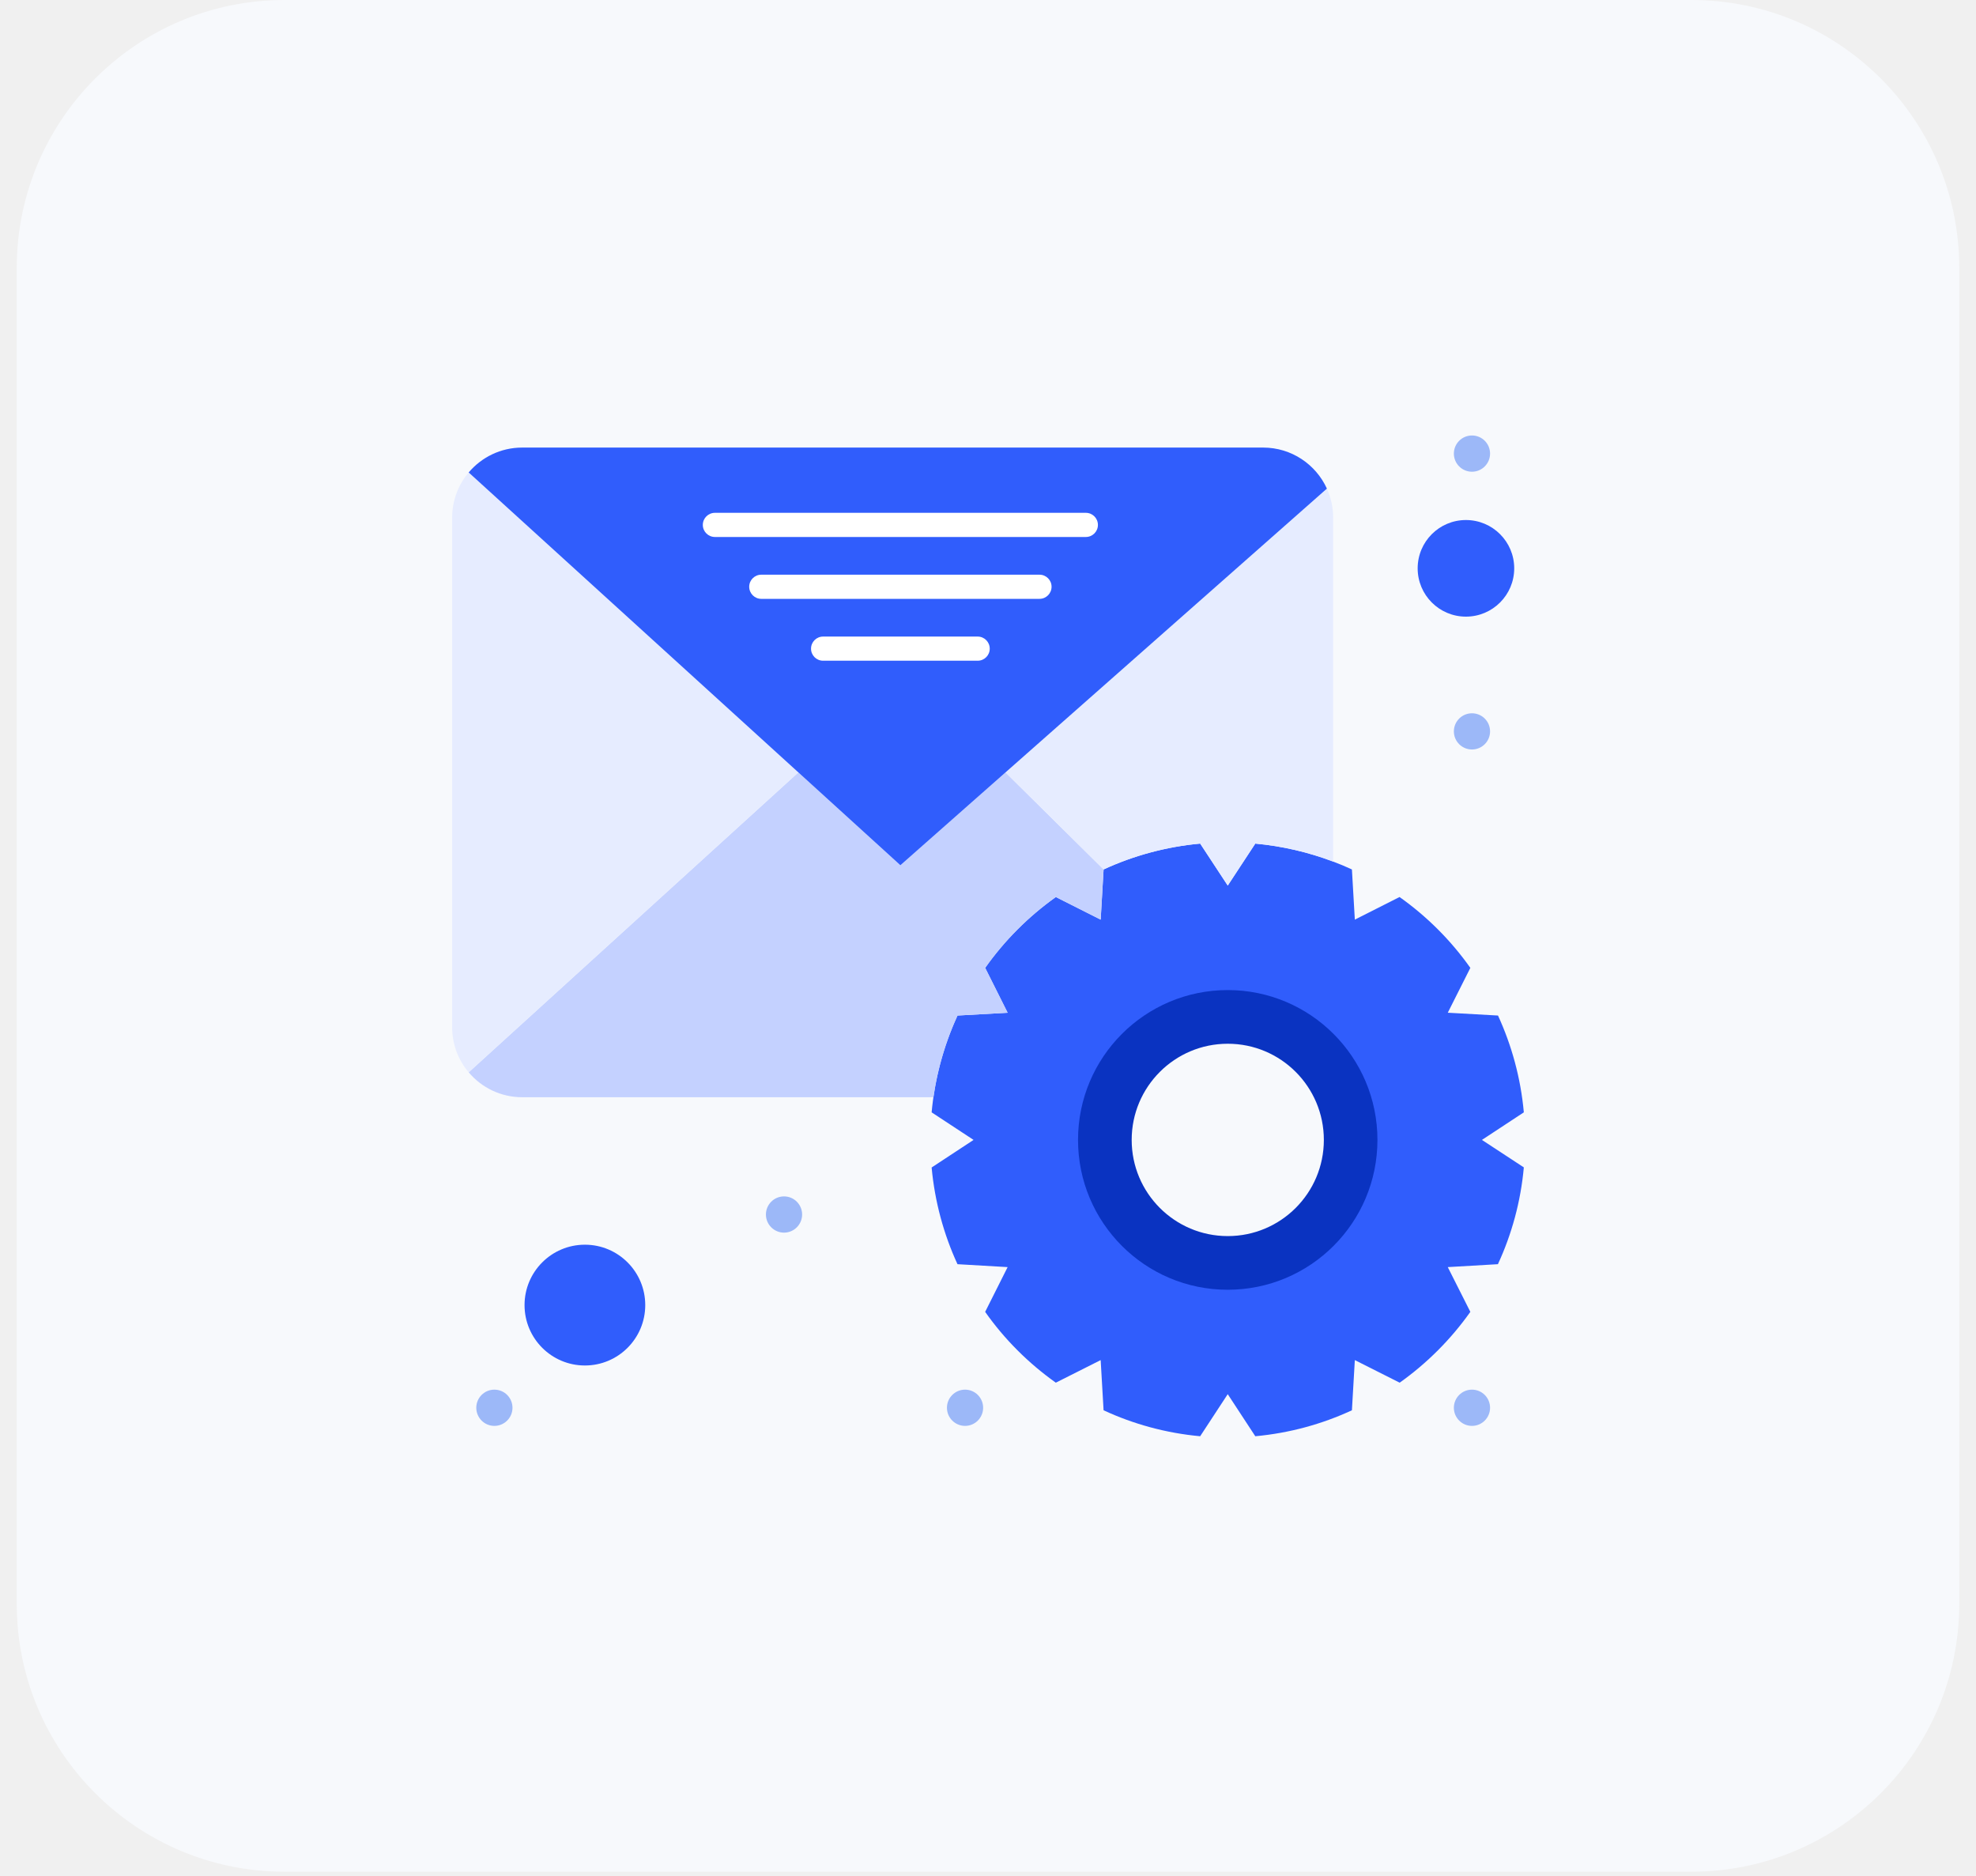
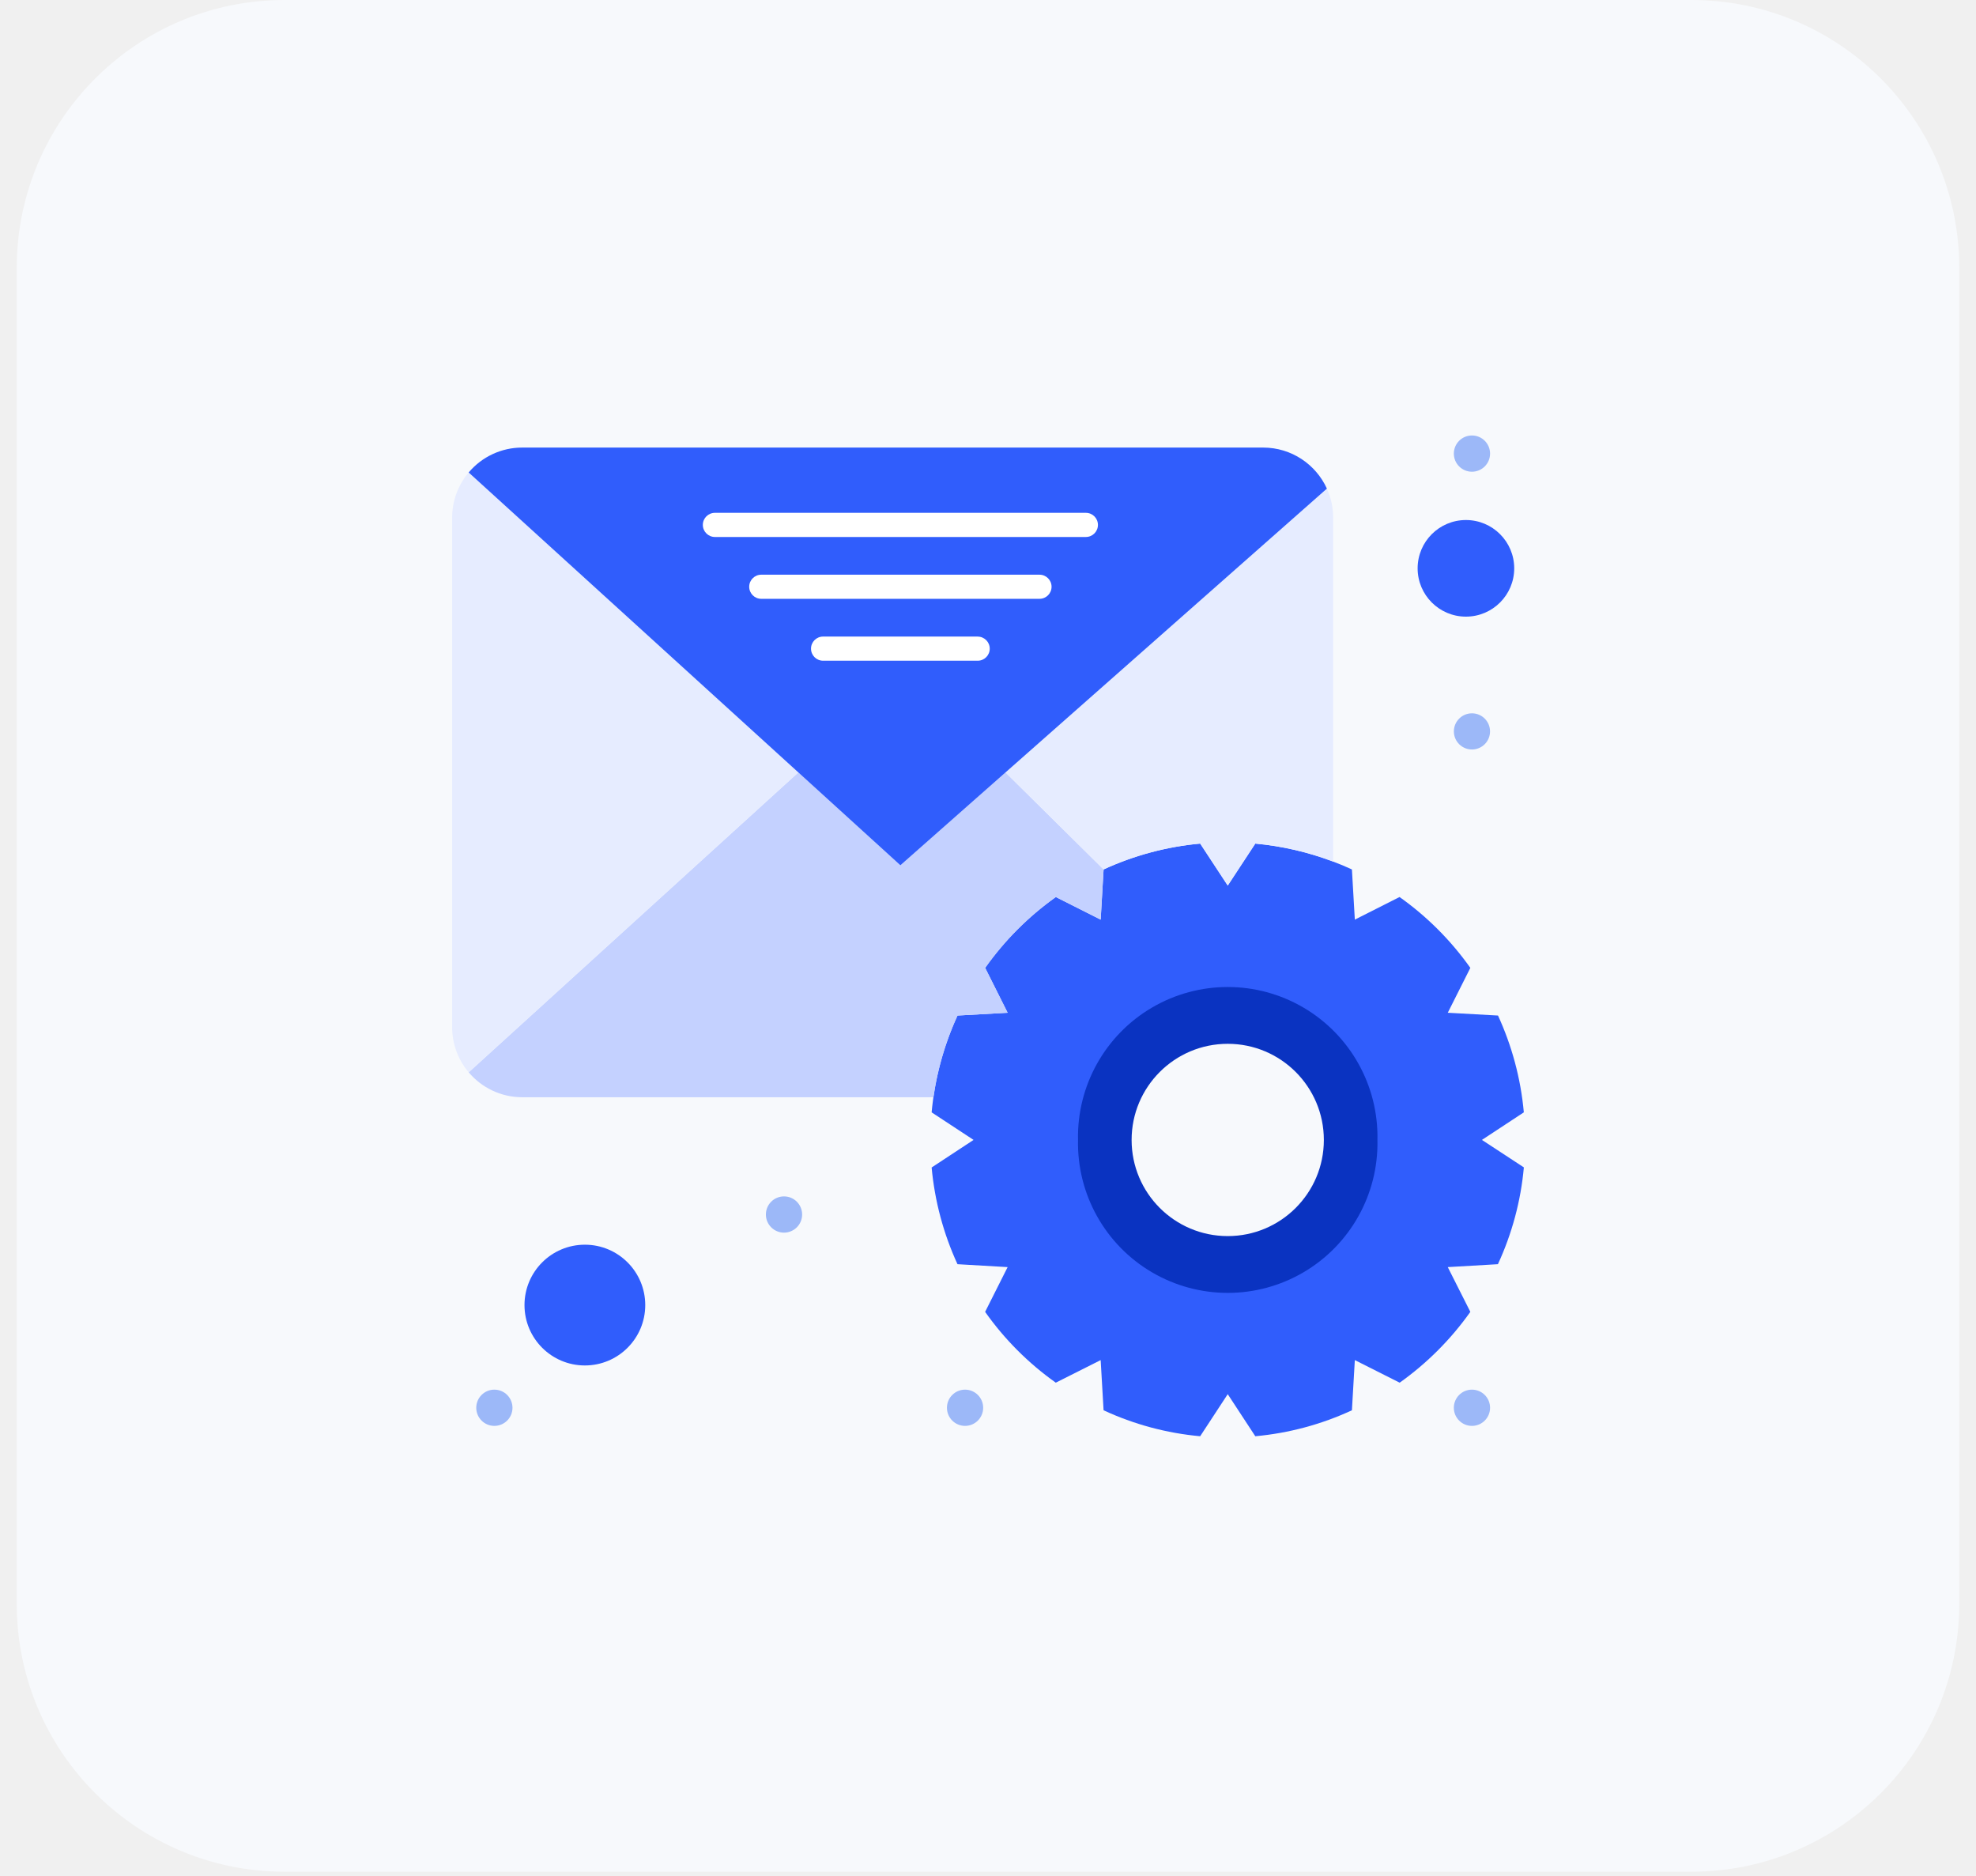
- <svg xmlns="http://www.w3.org/2000/svg" width="59" height="56" viewBox="0 0 59 56" fill="none">
-   <rect x="0.5" width="58" height="55.875" rx="8" fill="#F7F9FC" />
-   <path d="M43.77 15.524C44.566 15.524 45.212 16.169 45.212 16.966C45.212 17.763 44.566 18.408 43.77 18.408C42.974 18.408 42.329 17.763 42.329 16.966C42.329 16.169 42.974 15.524 43.77 15.524Z" fill="#305DFC" />
-   <path d="M17.464 37.157C18.459 37.157 19.266 37.964 19.266 38.96C19.266 39.956 18.459 40.763 17.464 40.763C16.469 40.763 15.662 39.956 15.662 38.96C15.662 37.964 16.469 37.157 17.464 37.157Z" fill="#305DFC" />
-   <path d="M36.659 29.22C39.313 29.22 41.465 31.373 41.465 34.029C41.465 36.685 39.313 38.838 36.659 38.838C34.004 38.838 31.852 36.685 31.852 34.029C31.853 31.373 34.004 29.22 36.659 29.22ZM39.528 34.029C39.528 32.444 38.244 31.158 36.659 31.158C35.074 31.158 33.79 32.444 33.79 34.029C33.79 35.614 35.074 36.9 36.659 36.9C38.244 36.9 39.528 35.614 39.528 34.029Z" fill="#0A33C1" />
-   <path d="M39.806 25.72C39.996 25.792 40.183 25.87 40.366 25.955L40.453 27.453L41.788 26.778C42.608 27.359 43.325 28.076 43.902 28.893L43.228 30.232L44.728 30.316C45.138 31.21 45.406 32.182 45.499 33.206L44.248 34.029L45.499 34.849C45.406 35.872 45.138 36.847 44.725 37.739L43.228 37.826L43.902 39.162C43.321 39.982 42.608 40.696 41.792 41.276L40.453 40.602L40.366 42.1C39.475 42.513 38.504 42.781 37.481 42.875L36.658 41.619L35.835 42.875C34.813 42.781 33.841 42.513 32.951 42.1L32.864 40.602L31.525 41.276C30.708 40.696 29.992 39.982 29.415 39.162L30.086 37.826L28.589 37.739C28.178 36.847 27.911 35.872 27.817 34.852L29.069 34.029L27.817 33.206C27.905 32.236 28.159 31.252 28.589 30.316L30.086 30.233L29.415 28.893C29.992 28.076 30.708 27.359 31.525 26.778L32.864 27.453L32.951 25.955C33.841 25.545 34.813 25.277 35.835 25.183L36.658 26.436L37.481 25.183C38.291 25.258 39.072 25.442 39.806 25.72ZM41.128 34.029C41.128 31.559 39.127 29.556 36.658 29.556C34.189 29.556 32.188 31.559 32.188 34.029C32.188 36.499 34.189 38.502 36.658 38.502C39.127 38.501 41.128 36.499 41.128 34.029Z" fill="#305DFC" />
-   <path d="M32.952 25.955L32.865 27.453L31.526 26.778C30.709 27.359 29.993 28.076 29.416 28.893L30.087 30.232L28.59 30.316C28.24 31.078 27.994 31.897 27.872 32.755H15.593C14.951 32.755 14.377 32.466 13.994 32.011L23.838 23.058L26.884 25.829L30.022 23.057L32.952 25.955Z" fill="#C4D1FF" />
-   <path d="M39.806 15.454V25.72C39.072 25.442 38.291 25.258 37.481 25.183L36.659 26.436L35.836 25.183C34.813 25.277 33.841 25.544 32.951 25.955L30.021 23.057L39.618 14.586C39.739 14.85 39.806 15.145 39.806 15.454Z" fill="#E6ECFF" />
-   <path d="M13.994 14.104L23.837 23.058L13.994 32.011C13.685 31.647 13.5 31.176 13.5 30.662V15.454C13.5 14.94 13.685 14.469 13.994 14.104Z" fill="#E6ECFF" />
-   <path d="M13.994 14.104C14.377 13.65 14.951 13.361 15.593 13.361H37.715C38.561 13.361 39.289 13.863 39.619 14.586C39.611 14.594 26.895 25.819 26.884 25.829C26.292 25.29 14.002 14.111 13.994 14.104Z" fill="#305DFC" />
-   <path d="M43.951 14.082C44.249 14.082 44.491 13.839 44.491 13.541C44.491 13.242 44.249 13 43.951 13C43.652 13 43.41 13.242 43.41 13.541C43.41 13.839 43.652 14.082 43.951 14.082Z" fill="#9CB8F8" />
-   <path d="M43.951 22.374C44.249 22.374 44.491 22.132 44.491 21.834C44.491 21.535 44.249 21.293 43.951 21.293C43.652 21.293 43.41 21.535 43.41 21.834C43.41 22.132 43.652 22.374 43.951 22.374Z" fill="#9CB8F8" />
-   <path d="M43.951 41.484C44.249 41.484 44.491 41.726 44.491 42.025C44.491 42.323 44.249 42.566 43.951 42.566C43.652 42.566 43.41 42.323 43.41 42.025C43.41 41.726 43.652 41.484 43.951 41.484Z" fill="#9CB8F8" />
-   <path d="M28.815 41.484C29.113 41.484 29.355 41.726 29.355 42.025C29.355 42.323 29.113 42.566 28.815 42.566C28.517 42.566 28.274 42.323 28.274 42.025C28.274 41.726 28.517 41.484 28.815 41.484Z" fill="#9CB8F8" />
-   <path d="M23.41 35.715C23.708 35.715 23.95 35.957 23.95 36.256C23.95 36.554 23.708 36.797 23.41 36.797C23.111 36.797 22.869 36.554 22.869 36.256C22.869 35.957 23.111 35.715 23.41 35.715Z" fill="#9CB8F8" />
-   <path d="M14.761 41.484C15.06 41.484 15.302 41.726 15.302 42.025C15.302 42.323 15.06 42.566 14.761 42.566C14.463 42.566 14.221 42.323 14.221 42.025C14.221 41.726 14.463 41.484 14.761 41.484Z" fill="#9CB8F8" />
-   <path d="M32.422 15.309H21.346C21.147 15.309 20.985 15.47 20.985 15.67C20.985 15.869 21.147 16.03 21.346 16.03H32.422C32.621 16.03 32.782 15.869 32.782 15.67C32.782 15.47 32.621 15.309 32.422 15.309Z" fill="white" />
-   <path d="M31.038 17.156H22.73C22.532 17.156 22.37 17.317 22.37 17.516C22.37 17.715 22.532 17.877 22.73 17.877H31.038C31.237 17.877 31.398 17.715 31.398 17.516C31.398 17.317 31.237 17.156 31.038 17.156Z" fill="white" />
-   <path d="M29.192 19.003H24.576C24.377 19.003 24.216 19.165 24.216 19.364C24.216 19.563 24.377 19.724 24.576 19.724H29.192C29.391 19.724 29.552 19.563 29.552 19.364C29.552 19.165 29.391 19.003 29.192 19.003Z" fill="white" />
+ <svg xmlns="http://www.w3.org/2000/svg" width="59" height="56" fill="none">
+   <rect x=".5" width="58" height="55.875" rx="8" fill="#F7F9FC" />
+   <path d="M43.77 15.524a1.442 1.442 0 1 1 0 2.884 1.442 1.442 0 0 1 0-2.884ZM17.464 37.157a1.802 1.802 0 1 1-.001 3.605 1.802 1.802 0 0 1 0-3.605Z" fill="#305DFC" />
+   <path d="M36.659 29.22a4.808 4.808 0 0 1 4.806 4.81 4.807 4.807 0 1 1-9.613 0 4.808 4.808 0 0 1 4.807-4.81Zm2.869 4.81a2.87 2.87 0 1 0-2.87 2.87 2.87 2.87 0 0 0 2.87-2.87Z" fill="#0A33C1" />
+   <path d="M39.806 25.72c.19.072.377.15.56.235l.087 1.498 1.335-.675a8.89 8.89 0 0 1 2.114 2.115l-.674 1.34 1.5.083c.41.894.678 1.866.771 2.89l-1.251.823 1.252.82a8.773 8.773 0 0 1-.775 2.89l-1.497.087.674 1.336a8.926 8.926 0 0 1-2.11 2.114l-1.339-.674-.087 1.498a8.737 8.737 0 0 1-2.885.775l-.823-1.256-.823 1.256a8.733 8.733 0 0 1-2.884-.775l-.087-1.498-1.34.674a8.845 8.845 0 0 1-2.11-2.114l.672-1.336-1.497-.087a8.84 8.84 0 0 1-.772-2.887l1.252-.823-1.252-.823c.088-.97.342-1.954.772-2.89l1.497-.083-.671-1.34a8.92 8.92 0 0 1 2.11-2.115l1.339.675.087-1.498a8.8 8.8 0 0 1 2.884-.772l.823 1.253.823-1.253c.81.075 1.591.26 2.325.537Zm1.322 8.31a4.471 4.471 0 1 0-8.94 0 4.471 4.471 0 1 0 8.94 0Z" fill="#305DFC" />
+   <path d="m32.952 25.955-.087 1.498-1.34-.675a8.918 8.918 0 0 0-2.11 2.115l.672 1.34-1.497.083a8.844 8.844 0 0 0-.718 2.439h-12.28c-.64 0-1.215-.29-1.598-.744l9.844-8.953 3.046 2.77 3.138-2.77 2.93 2.897Z" fill="#C4D1FF" />
+   <path d="M39.806 15.454V25.72a8.83 8.83 0 0 0-2.325-.537l-.822 1.253-.823-1.253a8.803 8.803 0 0 0-2.885.772l-2.93-2.898 9.597-8.47c.121.263.188.558.188.867ZM13.994 14.104l9.843 8.954-9.843 8.953a2.081 2.081 0 0 1-.494-1.35V15.455c0-.514.185-.985.494-1.35Z" fill="#E6ECFF" />
+   <path d="M13.994 14.104a2.086 2.086 0 0 1 1.599-.743h22.122c.846 0 1.574.502 1.904 1.225L26.884 25.83l-12.89-11.725Z" fill="#305DFC" />
+   <path d="M43.95 14.082a.54.54 0 1 0 0-1.082.54.54 0 0 0 0 1.082ZM43.95 22.374a.54.54 0 1 0 0-1.08.54.54 0 0 0 0 1.08ZM43.95 41.484a.54.54 0 1 1 0 1.082.54.54 0 0 1 0-1.082ZM28.815 41.484a.54.54 0 1 1 0 1.082.54.54 0 0 1 0-1.082ZM23.41 35.715a.54.54 0 1 1-.001 1.082.54.54 0 0 1 0-1.082ZM14.761 41.484a.54.54 0 1 1 0 1.082.54.54 0 0 1 0-1.082Z" fill="#9CB8F8" />
+   <path d="M32.422 15.309H21.346a.36.36 0 0 0 0 .721h11.076a.36.36 0 0 0 0-.721ZM31.038 17.156H22.73a.36.36 0 0 0 0 .72h8.308a.36.36 0 0 0 0-.72ZM29.192 19.003h-4.616a.36.36 0 0 0 0 .721h4.616a.36.36 0 0 0 0-.72Z" fill="#fff" />
</svg>
